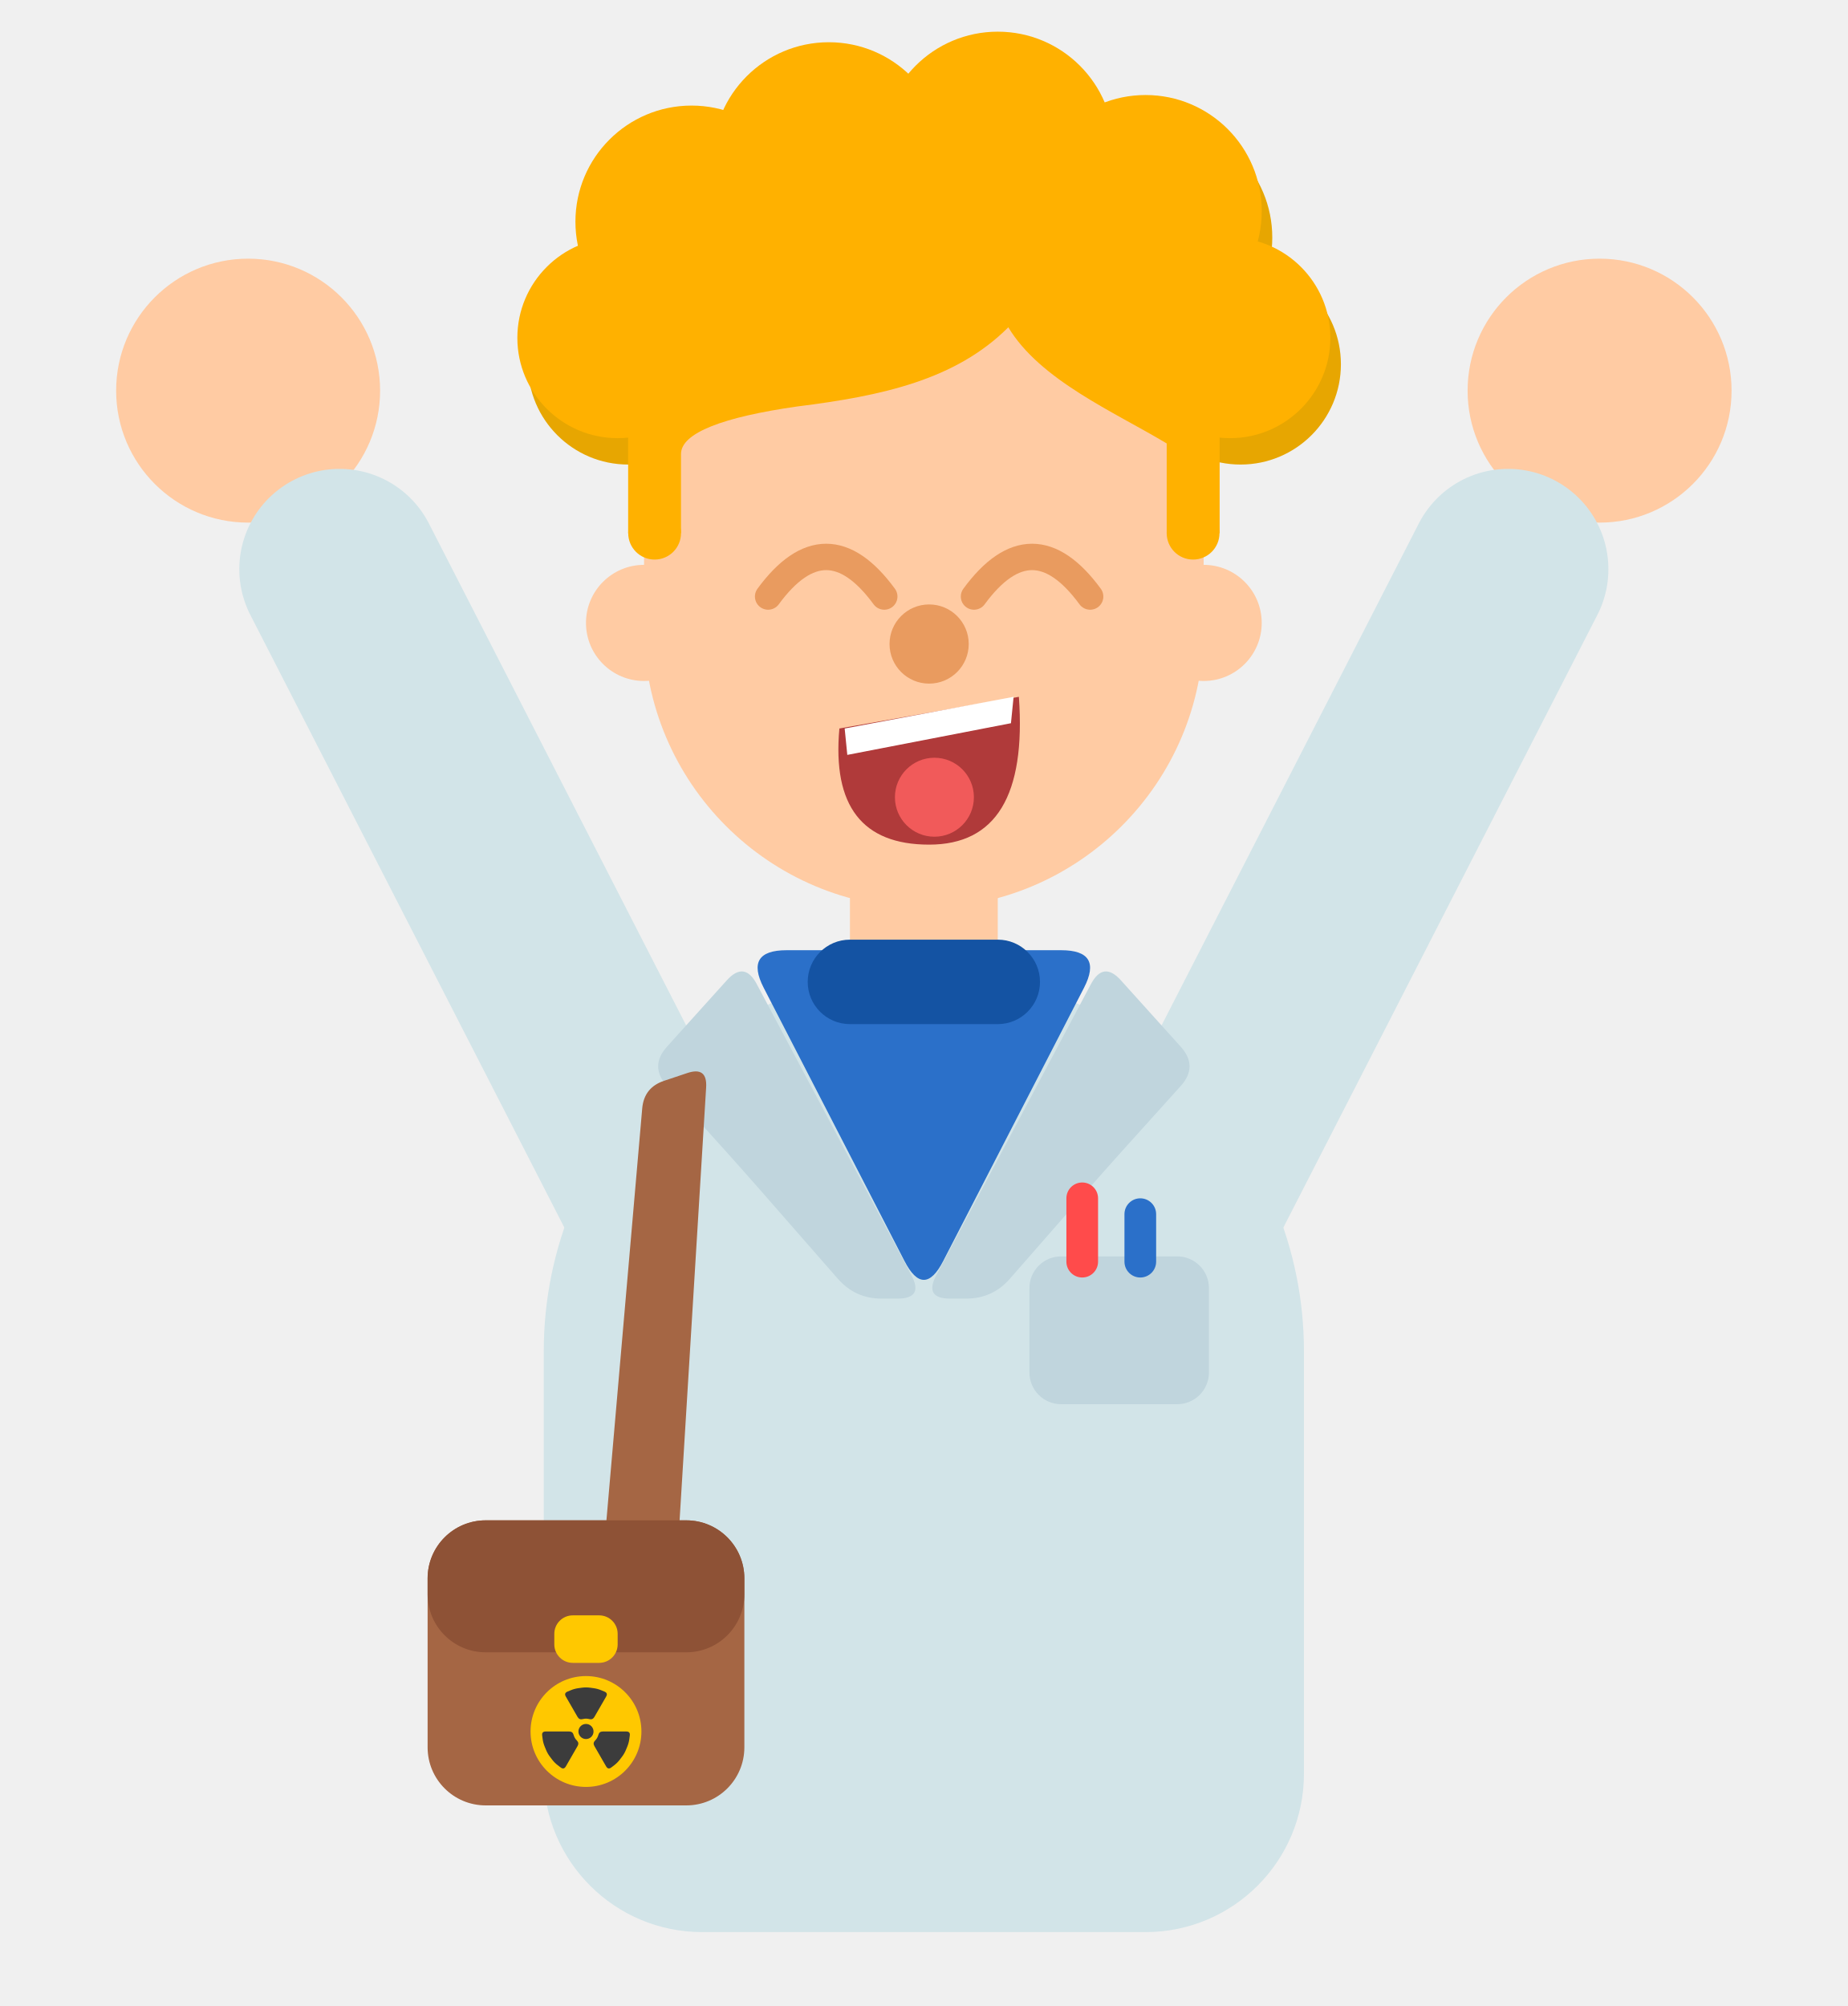
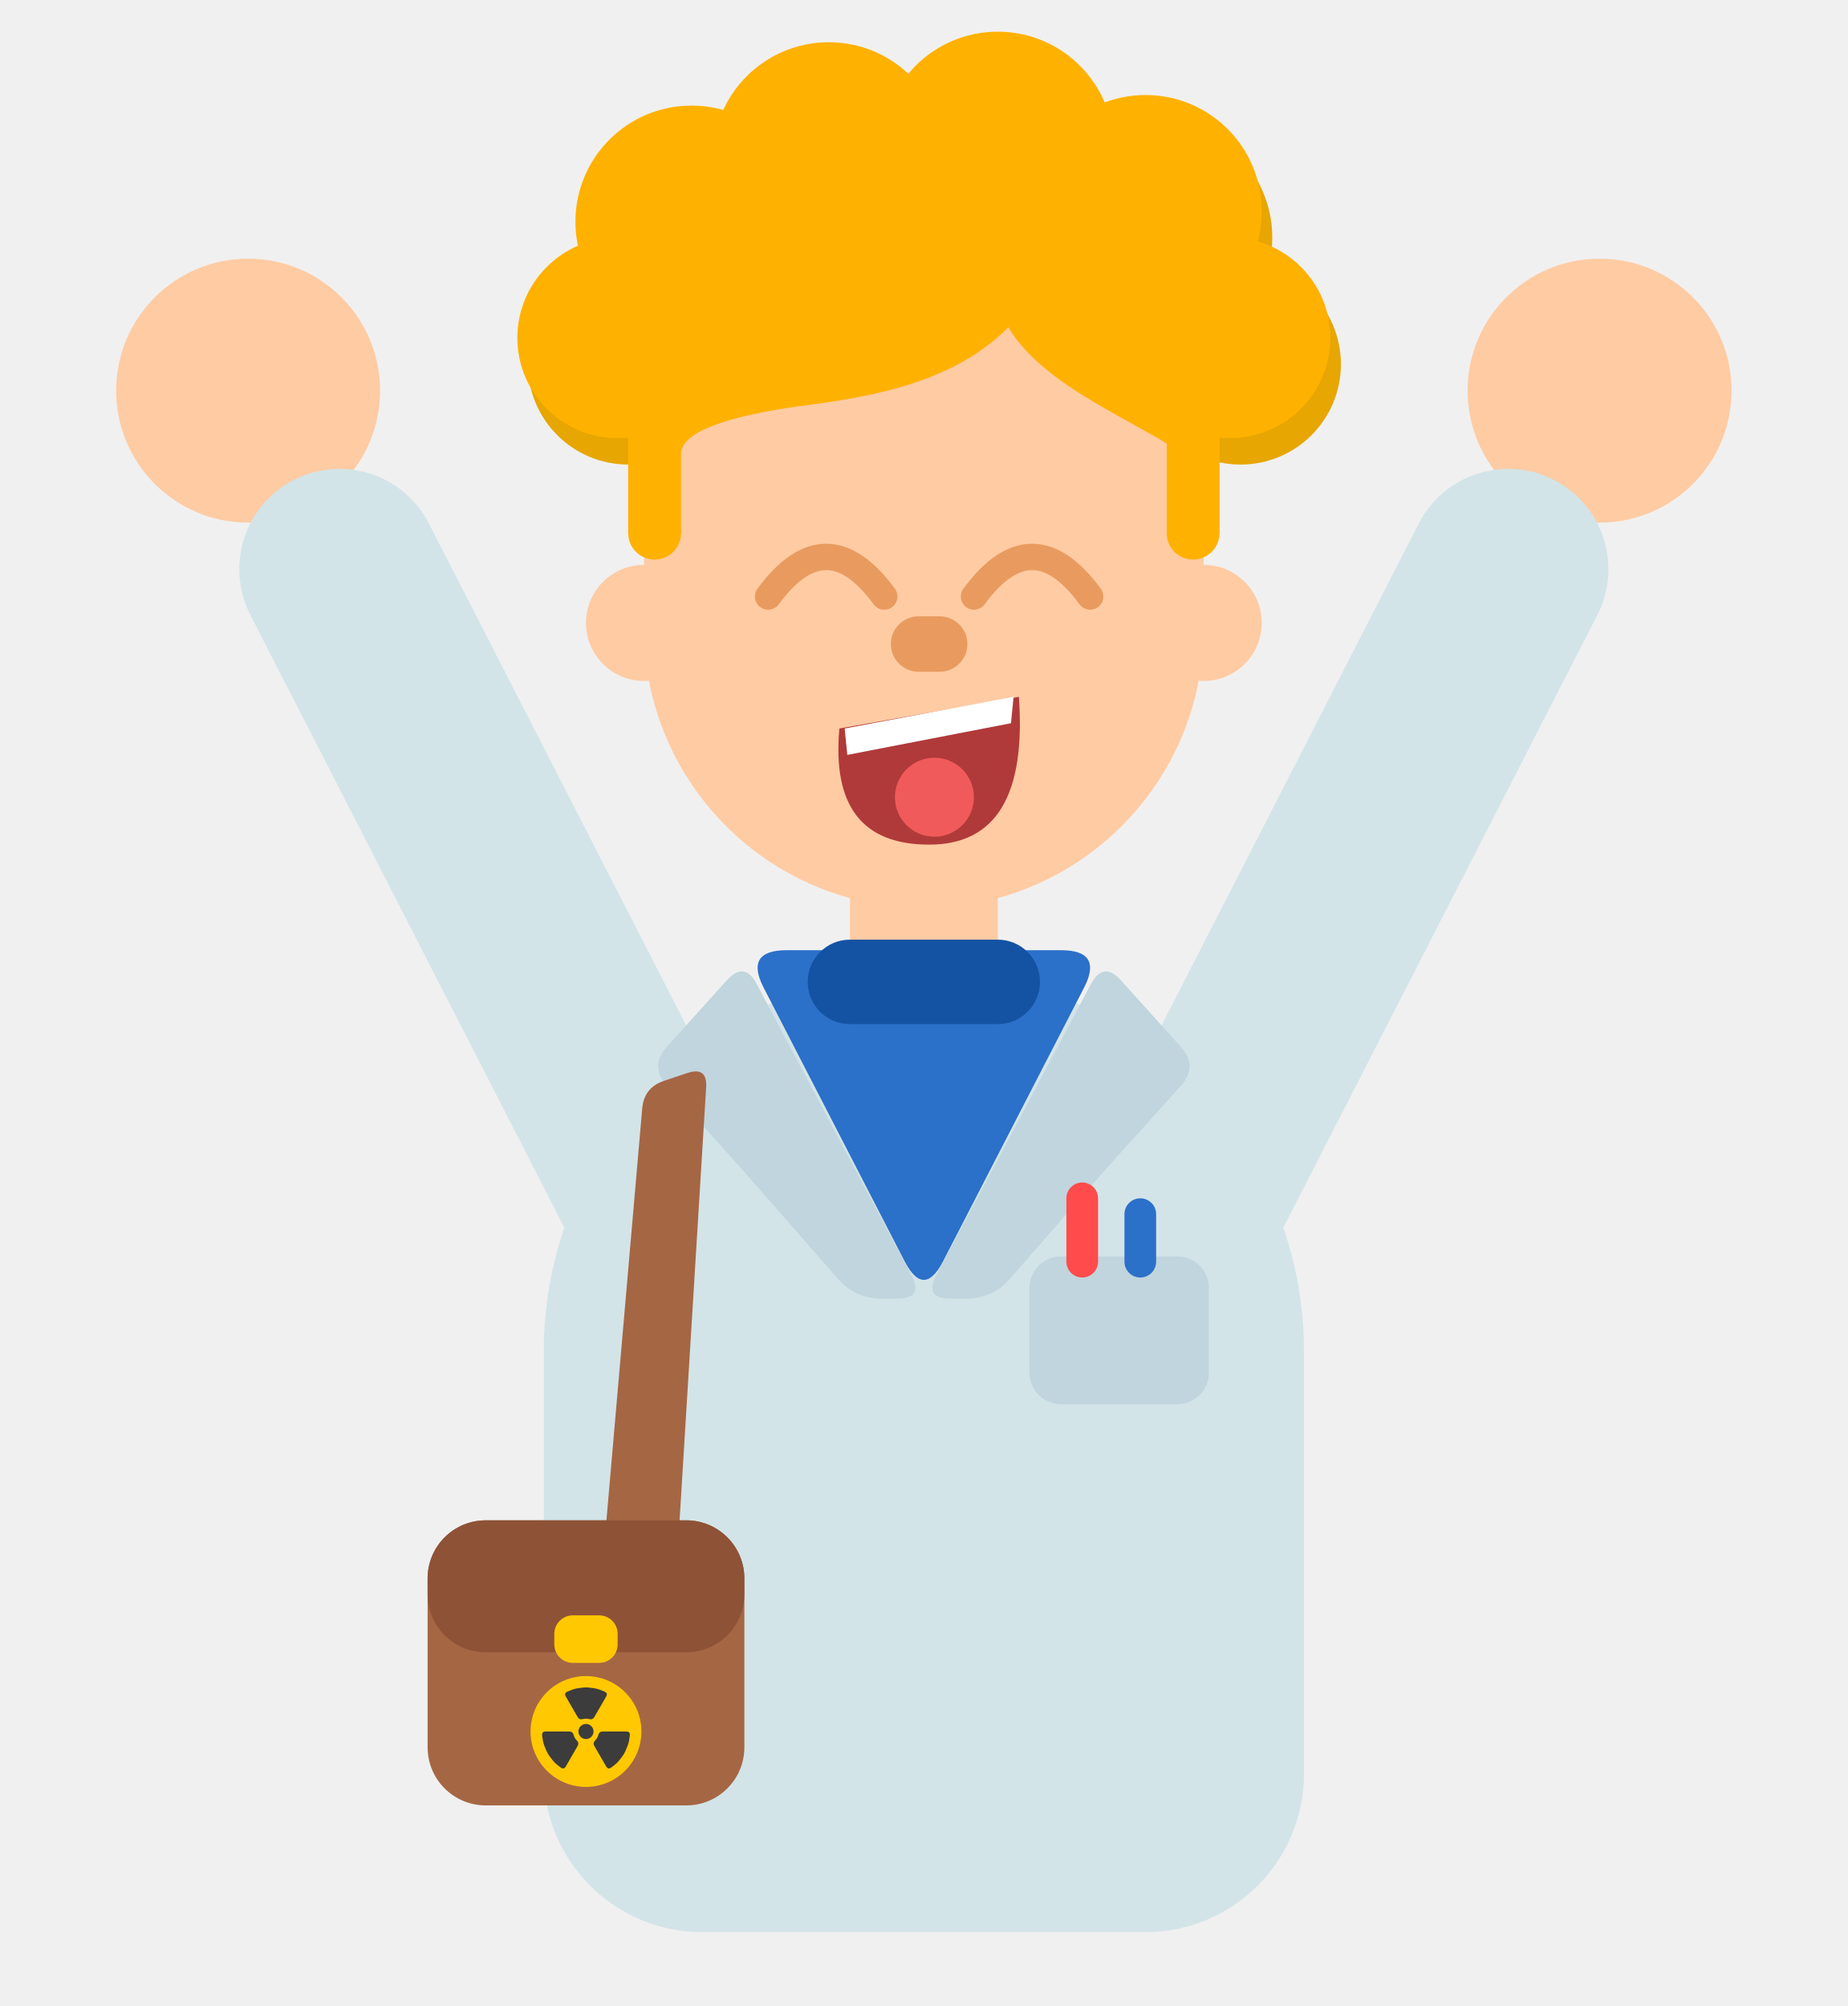
<svg xmlns="http://www.w3.org/2000/svg" width="350" height="380" viewBox="-175 -116 350 380">
  <path d="M-75 -47a19 19 0 1 0 38 0a19 19 0 1 0 -38 0Z" fill="#E7A601" />
  <path d="M-64 -69a22 22 0 1 0 44 0a22 22 0 1 0 -44 0Z" fill="#E7A601" />
  <path d="M-38 -81a22 22 0 1 0 44 0a22 22 0 1 0 -44 0Z" fill="#E7A601" />
  <path d="M-6 -83a22 22 0 1 0 44 0a22 22 0 1 0 -44 0Z" fill="#E7A601" />
  <path d="M22 -71a22 22 0 1 0 44 0a22 22 0 1 0 -44 0Z" fill="#E7A601" />
  <path d="M41 -47a19 19 0 1 0 38 0a19 19 0 1 0 -38 0Z" fill="#E7A601" />
  <path d="M-32 -63a34 34 0 1 0 68 0a34 34 0 1 0 -68 0Z" fill="#E7A601" />
  <path d="M-77 -52a19 19 0 1 0 38 0a19 19 0 1 0 -38 0Z" fill="#FFB100" />
  <path d="M-66 -74a22 22 0 1 0 44 0a22 22 0 1 0 -44 0Z" fill="#FFB100" />
  <path d="M-40 -86a22 22 0 1 0 44 0a22 22 0 1 0 -44 0Z" fill="#FFB100" />
  <path d="M-8 -88a22 22 0 1 0 44 0a22 22 0 1 0 -44 0Z" fill="#FFB100" />
  <path d="M20 -76a22 22 0 1 0 44 0a22 22 0 1 0 -44 0Z" fill="#FFB100" />
  <path d="M39 -52a19 19 0 1 0 38 0a19 19 0 1 0 -38 0Z" fill="#FFB100" />
  <path d="M-34 -68a34 34 0 1 0 68 0a34 34 0 1 0 -68 0Z" fill="#FFB100" />
  <path d="M-56 -15V-50C-60 -70 -34 -84 0 -84C34 -84 60 -70 56 -50V-15Z" fill="#FFB100" />
  <path d="M-153 -42a25 25 0 1 0 50 0a25 25 0 1 0 -50 0Z" fill="#FFCBA3" />
  <path d="M-46 118L-110.67 -8.18" fill="none" stroke="#D2E4E8" stroke-width="38" stroke-linecap="round" stroke-linejoin="round" />
  <path d="M103 -42a25 25 0 1 0 50 0a25 25 0 1 0 -50 0Z" fill="#FFCBA3" />
  <path d="M46 118L110.67 -8.18" fill="none" stroke="#D2E4E8" stroke-width="38" stroke-linecap="round" stroke-linejoin="round" />
  <path d="M-8 40H8A6 6 0 0 1 14 46V74A6 6 0 0 1 8 80H-8A6 6 0 0 1 -14 74V46A6 6 0 0 1 -8 40Z" fill="#FFCBA3" />
  <path d="M-8 40H8A6 6 0 0 1 14 46V48A6 6 0 0 1 8 54H-8A6 6 0 0 1 -14 48V46A6 6 0 0 1 -8 40Z" fill="#E99B5F" />
  <path d="M-72 140A72 72 0 0 1 72 140V220A30 30 0 0 1 42 250H-42A30 30 0 0 1 -72 220Z" fill="#D2E4E8" />
  <path d="M-30.34 71.11Q-34 64 -26 64L26 64Q34 64 30.34 71.11L3.66 122.89Q0 130 -3.66 122.89Z" fill="#2B70C9" />
  <path d="M-14 62H14A8 8 0 0 1 22 70V70A8 8 0 0 1 14 78H-14A8 8 0 0 1 -22 70V70A8 8 0 0 1 -14 62Z" fill="#1453A3" />
  <path d="M-48.66 89.72Q-52 86 -48.66 82.28L-37.34 69.72Q-34 66 -31.65 70.42L-2.35 125.58Q0 130 -5 130L-8 130Q-13 130 -16.29 126.24L-30.71 109.76Q-34 106 -37.34 102.28Z" fill="#C0D5DD" />
  <path d="M37.34 102.28Q34 106 30.71 109.76L16.29 126.24Q13 130 8 130L5 130Q0 130 2.35 125.58L31.65 70.42Q34 66 37.34 69.72L48.66 82.28Q52 86 48.66 89.72Z" fill="#C0D5DD" />
  <path d="M26 122H48A6 6 0 0 1 54 128V144A6 6 0 0 1 48 150H26A6 6 0 0 1 20 144V128A6 6 0 0 1 26 122Z" fill="#C0D5DD" />
  <path d="M30 108H30A3 3 0 0 1 33 111V123A3 3 0 0 1 30 126H30A3 3 0 0 1 27 123V111A3 3 0 0 1 30 108Z" fill="#FF4B4B" />
  <path d="M41 111H41A3 3 0 0 1 44 114V123A3 3 0 0 1 41 126H41A3 3 0 0 1 38 123V114A3 3 0 0 1 41 111Z" fill="#2B70C9" />
  <path d="M-53.35 93.98Q-53 90 -49.21 88.74L-44.79 87.26Q-41 86 -41.24 89.99L-46.76 180.01Q-47 184 -50.96 183.43L-57.04 182.57Q-61 182 -60.65 178.02Z" fill="#A56644" />
  <path d="M-83 172H-45A11 11 0 0 1 -34 183V215A11 11 0 0 1 -45 226H-83A11 11 0 0 1 -94 215V183A11 11 0 0 1 -83 172Z" fill="#A56644" />
  <path d="M-83 172H-45A11 11 0 0 1 -34 183V186A11 11 0 0 1 -45 197H-83A11 11 0 0 1 -94 186V183A11 11 0 0 1 -83 172Z" fill="#8E5236" />
  <path d="M-66.5 190H-61.5A3.5 3.5 0 0 1 -58 193.5V195.5A3.5 3.5 0 0 1 -61.5 199H-66.5A3.5 3.5 0 0 1 -70 195.5V193.5A3.5 3.5 0 0 1 -66.5 190Z" fill="#FFC800" />
  <path d="M-74.5 212a10.5 10.5 0 1 0 21 0a10.5 10.5 0 1 0 -21 0Z" fill="#FFC800" />
  <path d="M-67.82 205.38Q-68.2 204.73 -67.5 204.44L-66.87 204.18Q-66.17 203.89 -65.42 203.79L-64.75 203.7Q-64 203.6 -63.25 203.7L-62.58 203.79Q-61.83 203.89 -61.13 204.18L-60.5 204.44Q-59.8 204.73 -60.18 205.38L-62.41 209.25Q-62.74 209.82 -63.37 209.65L-63.37 209.65Q-64 209.48 -64.63 209.65L-64.63 209.65Q-65.26 209.82 -65.59 209.25Z" fill="#3C3C3C" />
  <path d="M-56.36 212Q-55.6 212 -55.7 212.75L-55.79 213.42Q-55.89 214.17 -56.18 214.87L-56.44 215.5Q-56.73 216.2 -57.19 216.8L-57.6 217.34Q-58.06 217.94 -58.66 218.4L-59.2 218.81Q-59.8 219.27 -60.18 218.62L-62.41 214.75Q-62.74 214.18 -62.28 213.72L-62.28 213.72Q-61.82 213.26 -61.65 212.63L-61.65 212.63Q-61.48 212 -60.83 212Z" fill="#3C3C3C" />
  <path d="M-67.82 218.62Q-68.2 219.27 -68.8 218.81L-69.34 218.4Q-69.94 217.94 -70.4 217.34L-70.81 216.8Q-71.27 216.2 -71.56 215.5L-71.82 214.87Q-72.11 214.17 -72.21 213.42L-72.3 212.75Q-72.4 212 -71.64 212L-67.17 212Q-66.52 212 -66.35 212.63L-66.35 212.63Q-66.18 213.26 -65.72 213.72L-65.72 213.72Q-65.26 214.18 -65.59 214.75Z" fill="#3C3C3C" />
  <path d="M-65.43 212a1.43 1.43 0 1 0 2.86 0a1.43 1.43 0 1 0 -2.86 0Z" fill="#3C3C3C" />
  <path d="M-64 2a11 11 0 1 0 22 0a11 11 0 1 0 -22 0Z" fill="#FFCBA3" />
  <path d="M42 2a11 11 0 1 0 22 0a11 11 0 1 0 -22 0Z" fill="#FFCBA3" />
  <path d="M0 -66H0A53 53 0 0 1 53 -13V3A53 53 0 0 1 0 56H0A53 53 0 0 1 -53 3V-13A53 53 0 0 1 0 -66Z" fill="#FFCBA3" />
  <path d="M-29.5 -3Q-18.5 -18 -7.5 -3" fill="none" stroke="#E99B5F" stroke-width="5" stroke-linecap="round" stroke-linejoin="round" />
  <path d="M9.5 -3Q20.5 -18 31.5 -3" fill="none" stroke="#E99B5F" stroke-width="5" stroke-linecap="round" stroke-linejoin="round" />
-   <path d="M-6.5 6a7.5 7.5 0 1 0 15 0a7.5 7.5 0 1 0 -15 0Z" fill="#E99B5F" />
+   <path d="M-1 0.75H3A5.25 5.25 0 0 1 8.25 6V6A5.25 5.25 0 0 1 3 11.25H-1A5.25 5.25 0 0 1 -6.25 6V6A5.25 5.25 0 0 1 -1 0.75Z" fill="#E99B5F" />
  <path d="M-16 22L18 16Q20 44 1 44Q-18 44 -16 22Z" fill="#B03A3A" />
  <path d="M-5.48 35.02a7.48 7.48 0 1 0 14.96 0a7.48 7.48 0 1 0 -14.96 0Z" fill="#F15A5A" />
  <path d="M-15 22L17 16L16.5 21L-14.5 27Z" fill="#FFFFFF" />
  <path d="M-56 -15V-50C-60 -70 -34 -84 0 -84C34 -84 60 -70 56 -50V-15ZM-46 -15V-30C-46 -34 -38 -37 -24 -39C-8 -41 6 -44 16 -54C22 -44 36 -38 46 -32V-15Z" fill="#FFB100" fill-rule="evenodd" />
  <path d="M-56 -15a5 5 0 1 0 10 0a5 5 0 1 0 -10 0Z" fill="#FFB100" />
  <path d="M46 -15a5 5 0 1 0 10 0a5 5 0 1 0 -10 0Z" fill="#FFB100" />
</svg>
